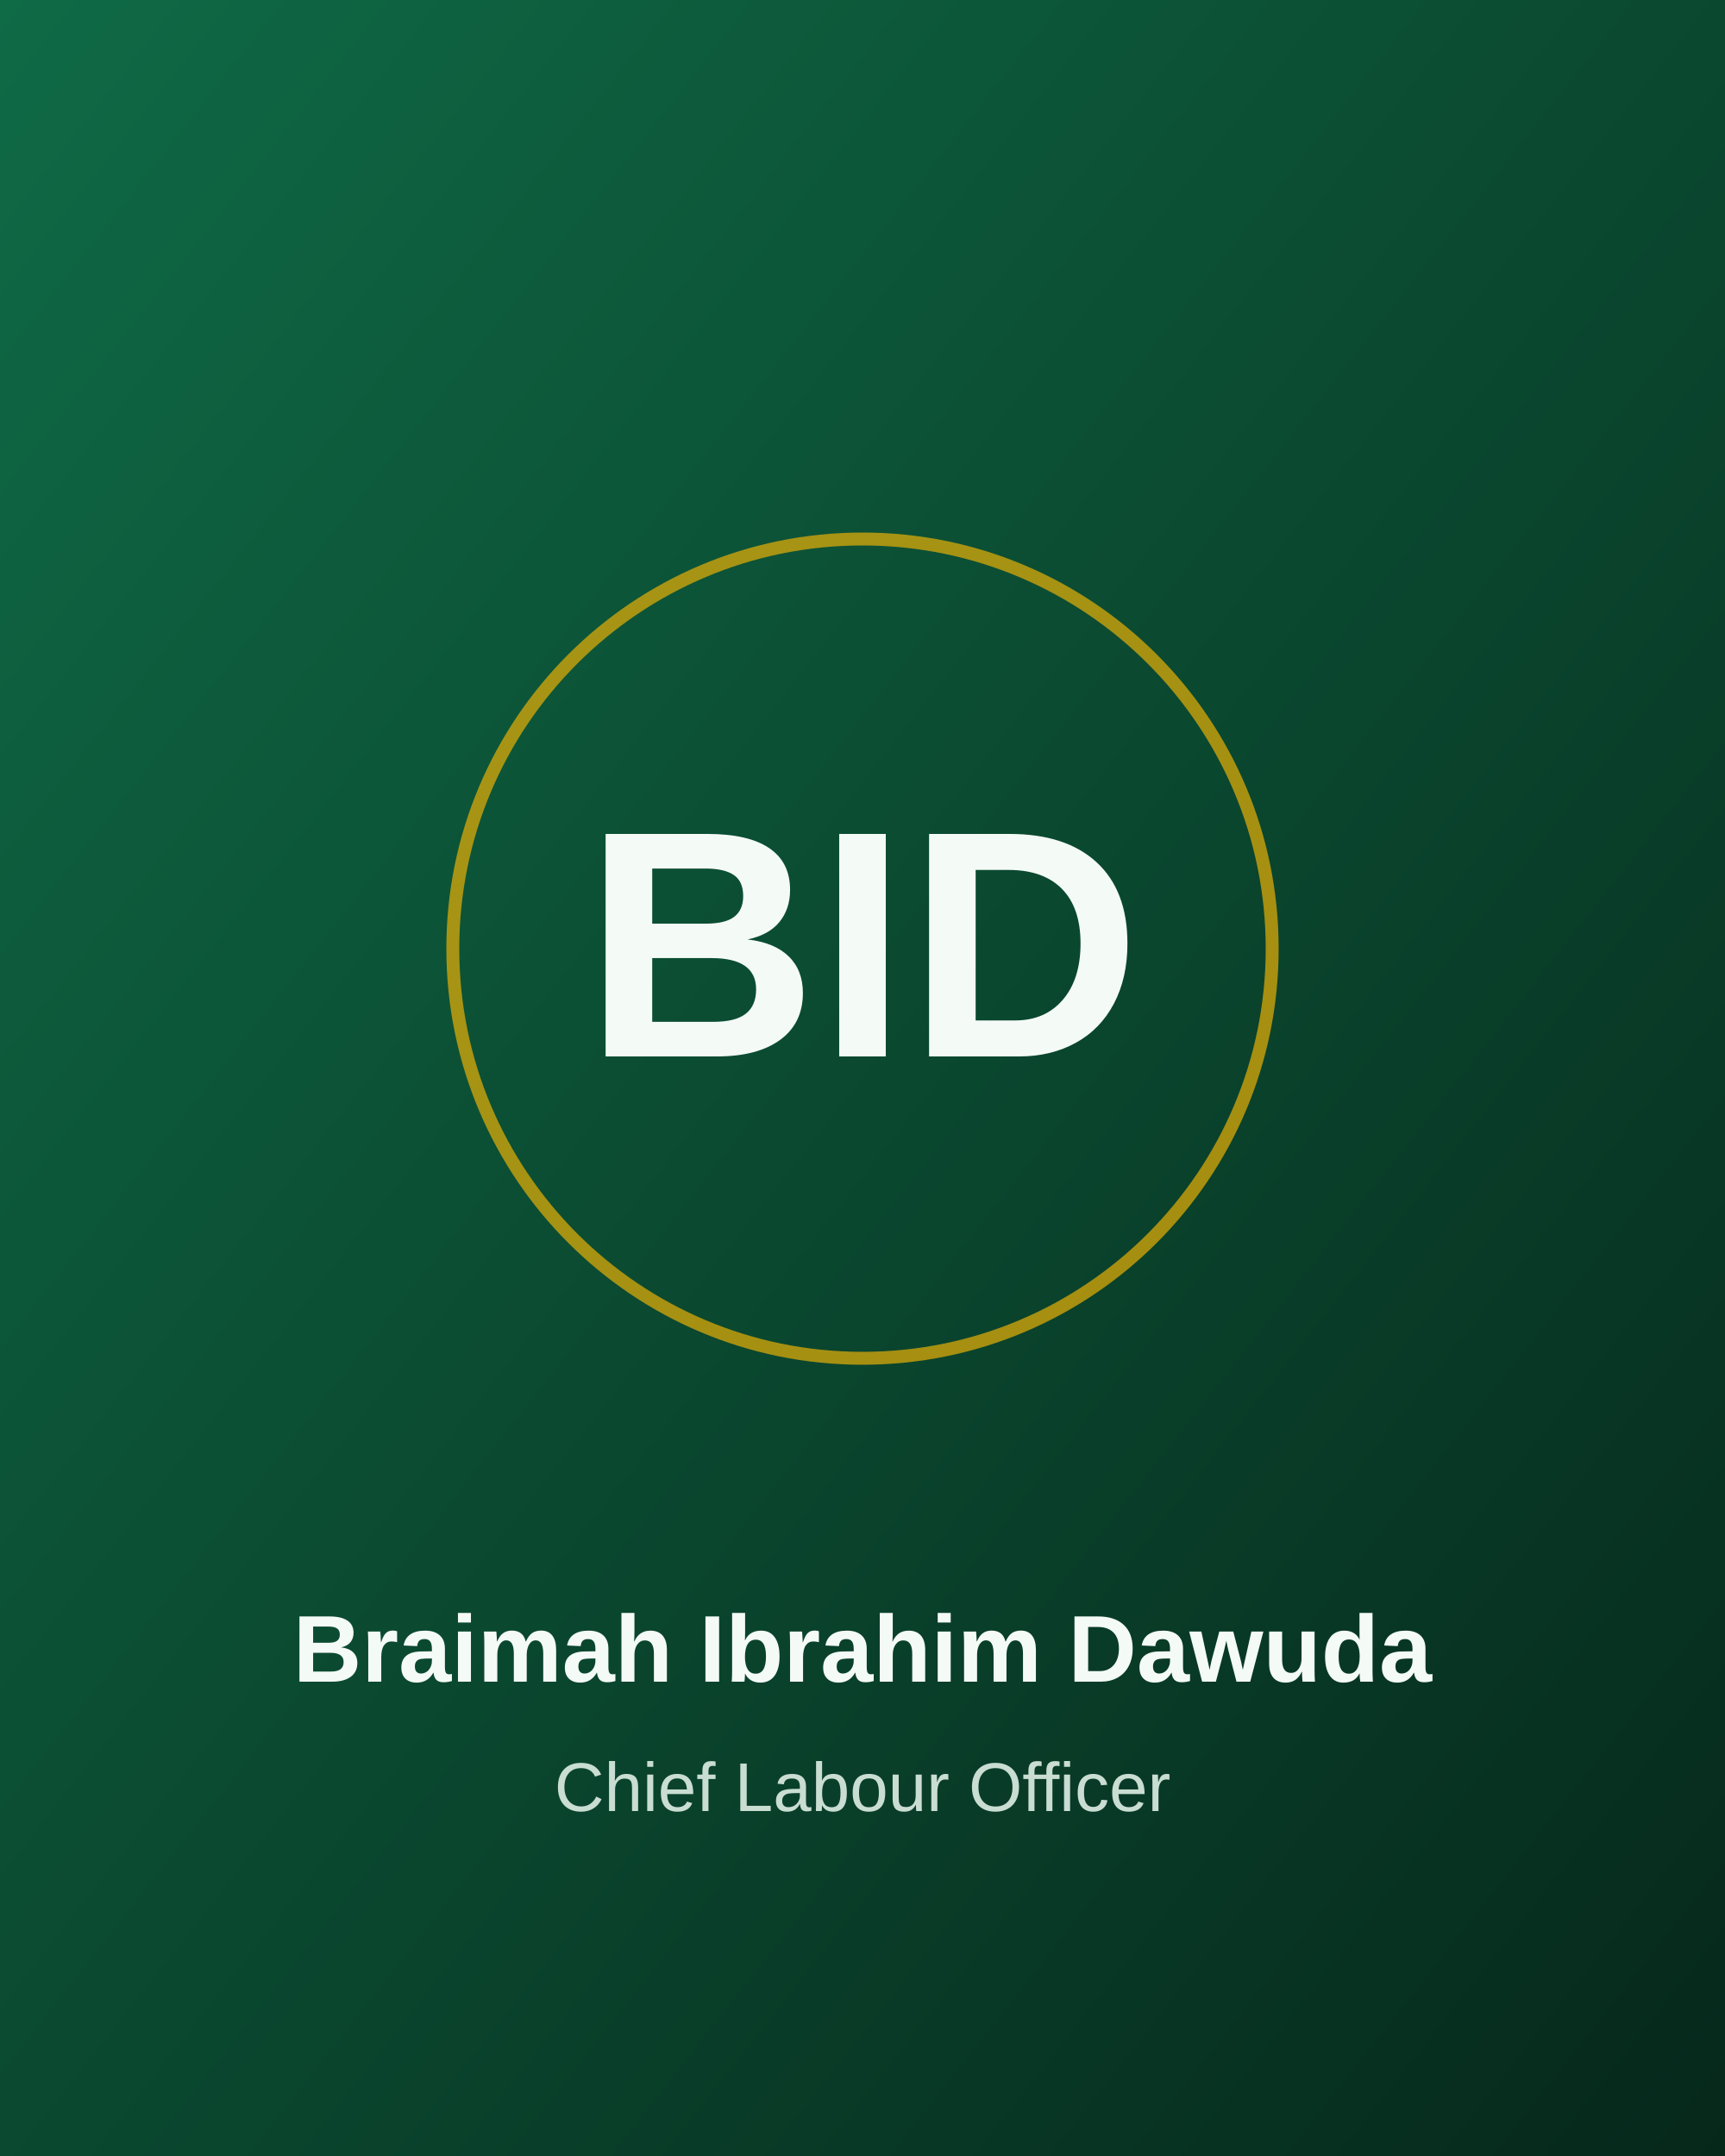
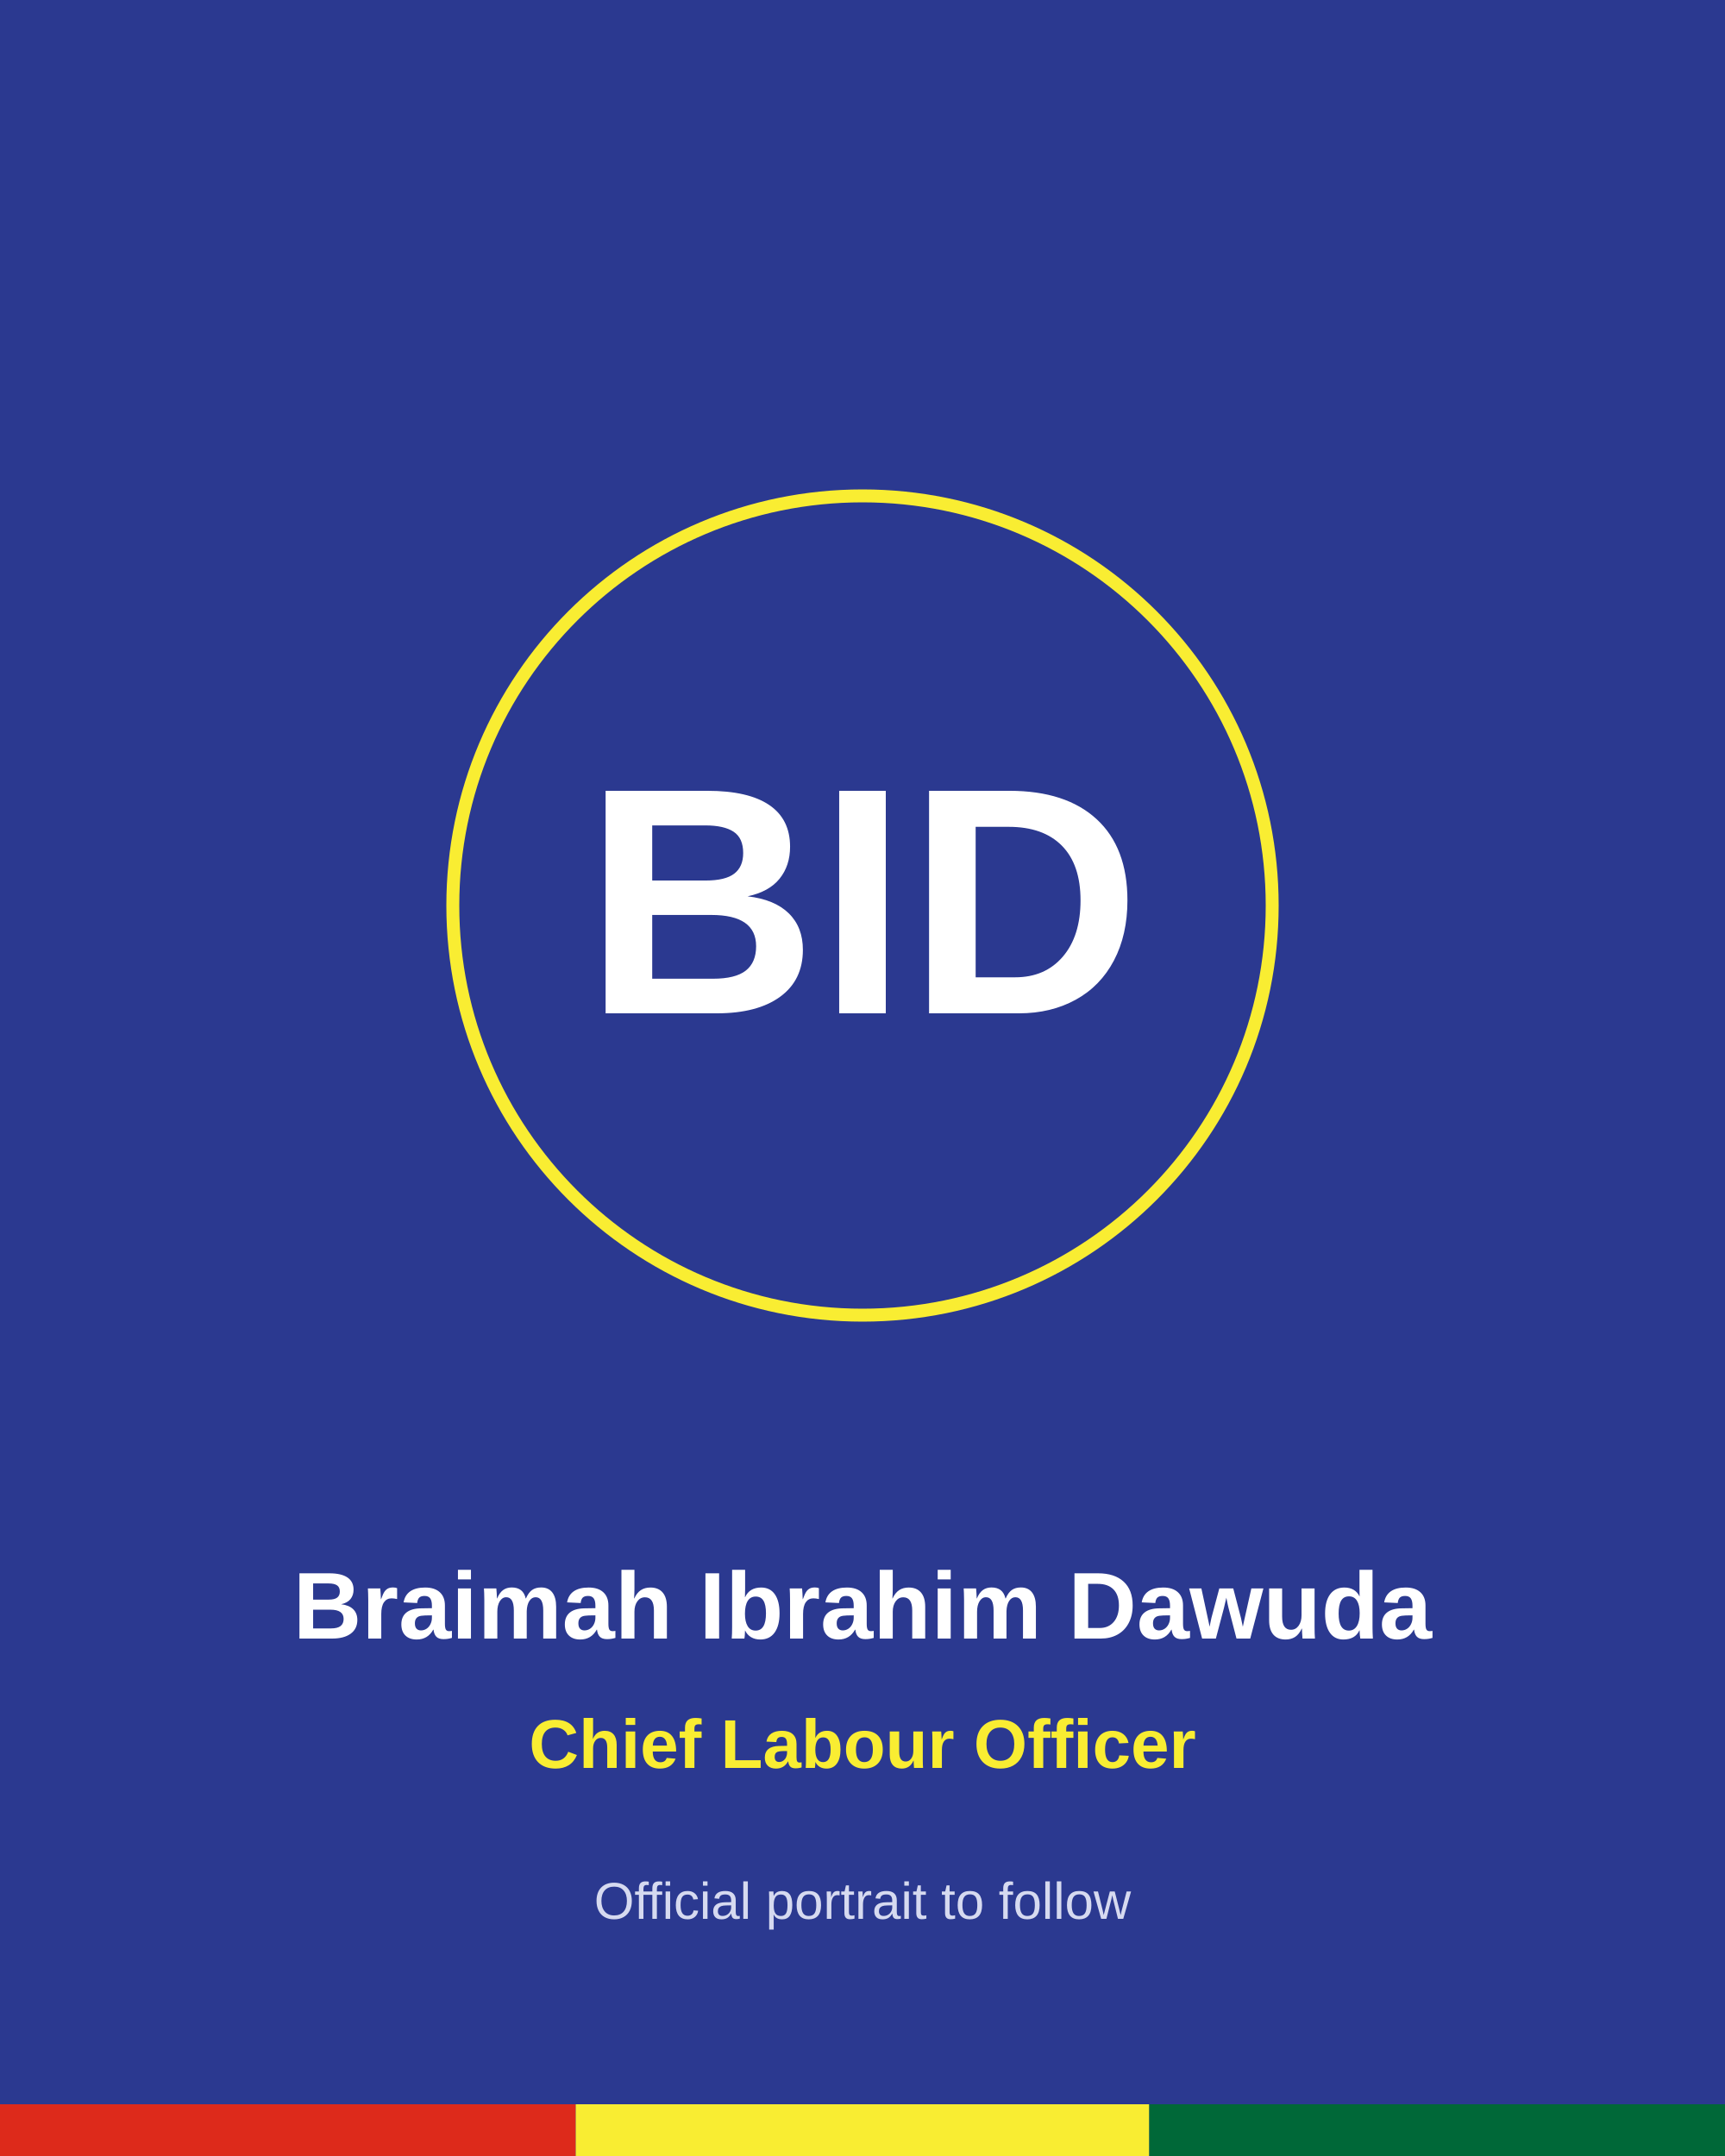
<svg xmlns="http://www.w3.org/2000/svg" viewBox="0 0 800 1000">
-   <defs>
-     <linearGradient id="g" x1="0" y1="0" x2="1" y2="1">
-       <stop offset="0" stop-color="#0f6a46" />
-       <stop offset="1" stop-color="#06281b" />
-     </linearGradient>
-   </defs>
-   <rect width="800" height="1000" fill="url(#g)" />
-   <circle cx="400" cy="440" r="190" fill="none" stroke="#e8b007" stroke-width="6" stroke-opacity=".7" />
-   <text x="400" y="490" text-anchor="middle" font-family="Public Sans, Arial, sans-serif" font-size="150" font-weight="800" fill="#f4faf6">BID</text>
-   <text x="400" y="780" text-anchor="middle" font-family="Public Sans, Arial, sans-serif" font-size="44" font-weight="700" fill="#f4faf6">Braimah Ibrahim Dawuda</text>
-   <text x="400" y="840" text-anchor="middle" font-family="Public Sans, Arial, sans-serif" font-size="32" fill="#c9ddd2">Chief Labour Officer</text>
+   <rect width="800" height="1000" fill="#2B3990" />
+   <rect y="976" width="267" height="24" fill="#DD2A1B" />
+   <rect x="267" y="976" width="266" height="24" fill="#F9ED32" />
+   <rect x="533" y="976" width="267" height="24" fill="#006838" />
+   <circle cx="400" cy="420" r="190" fill="none" stroke="#F9ED32" stroke-width="6" />
+   <text x="400" y="470" text-anchor="middle" font-family="Montserrat, Arial, sans-serif" font-size="150" font-weight="800" fill="#ffffff">BID</text>
+   <text x="400" y="760" text-anchor="middle" font-family="Montserrat, Arial, sans-serif" font-size="44" font-weight="700" fill="#ffffff">Braimah Ibrahim Dawuda</text>
+   <text x="400" y="820" text-anchor="middle" font-family="Montserrat, Arial, sans-serif" font-size="32" font-weight="600" fill="#F9ED32">Chief Labour Officer</text>
+   <text x="400" y="890" text-anchor="middle" font-family="Montserrat, Arial, sans-serif" font-size="24" fill="#d6daf0">Official portrait to follow</text>
</svg>
